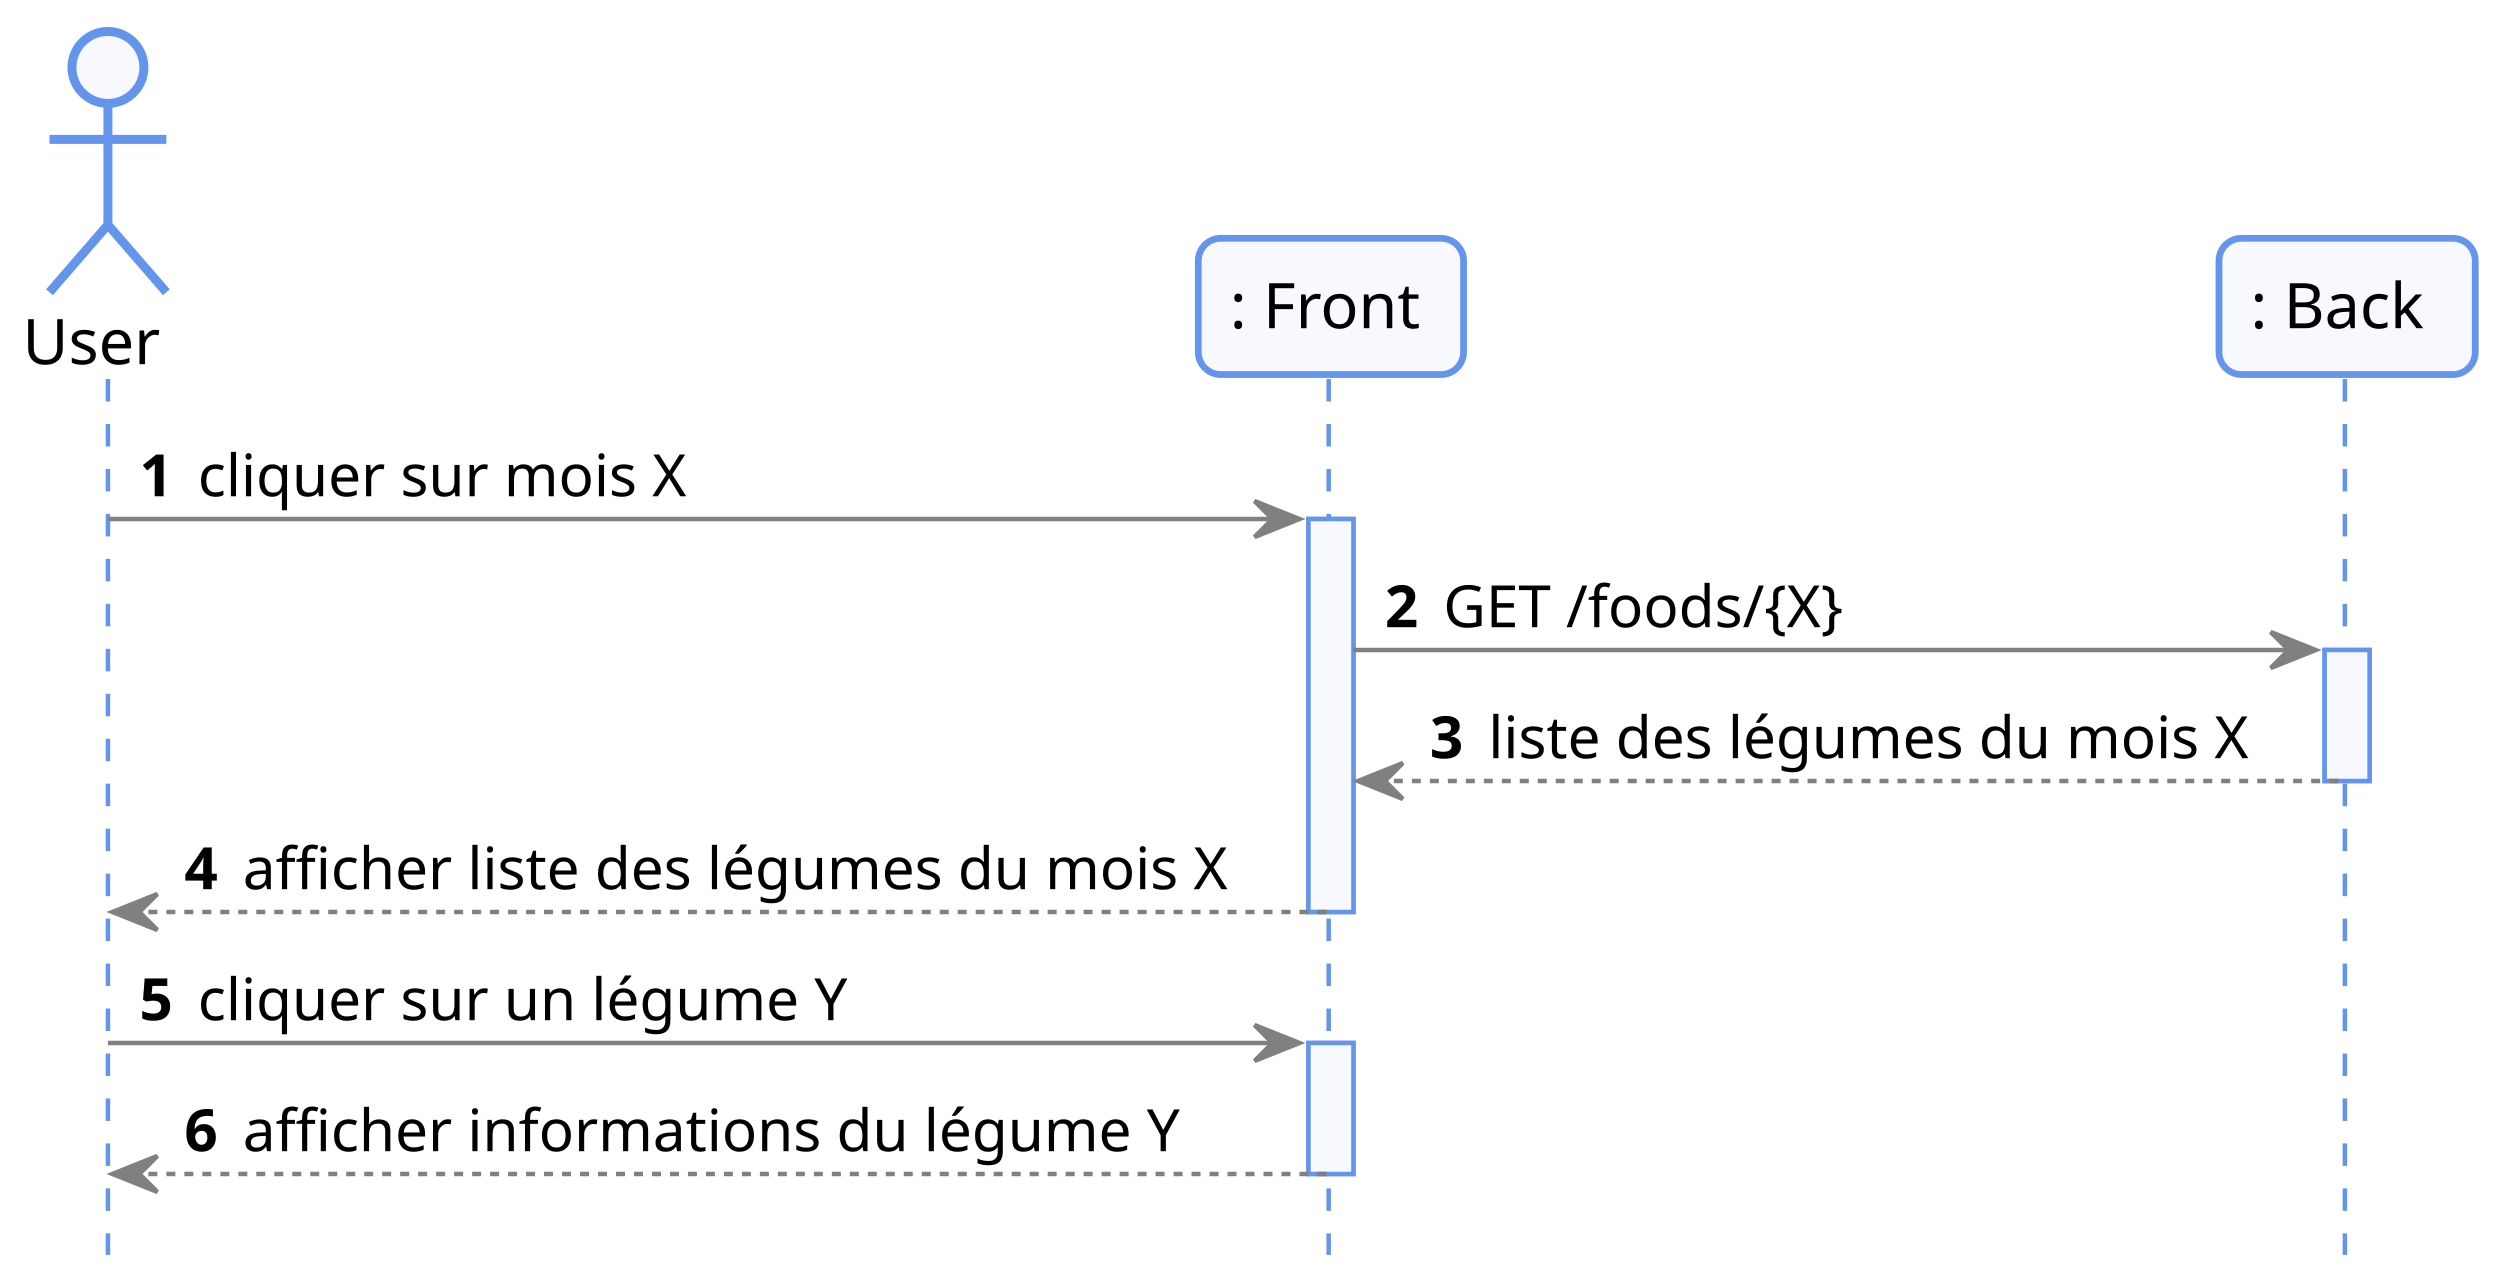
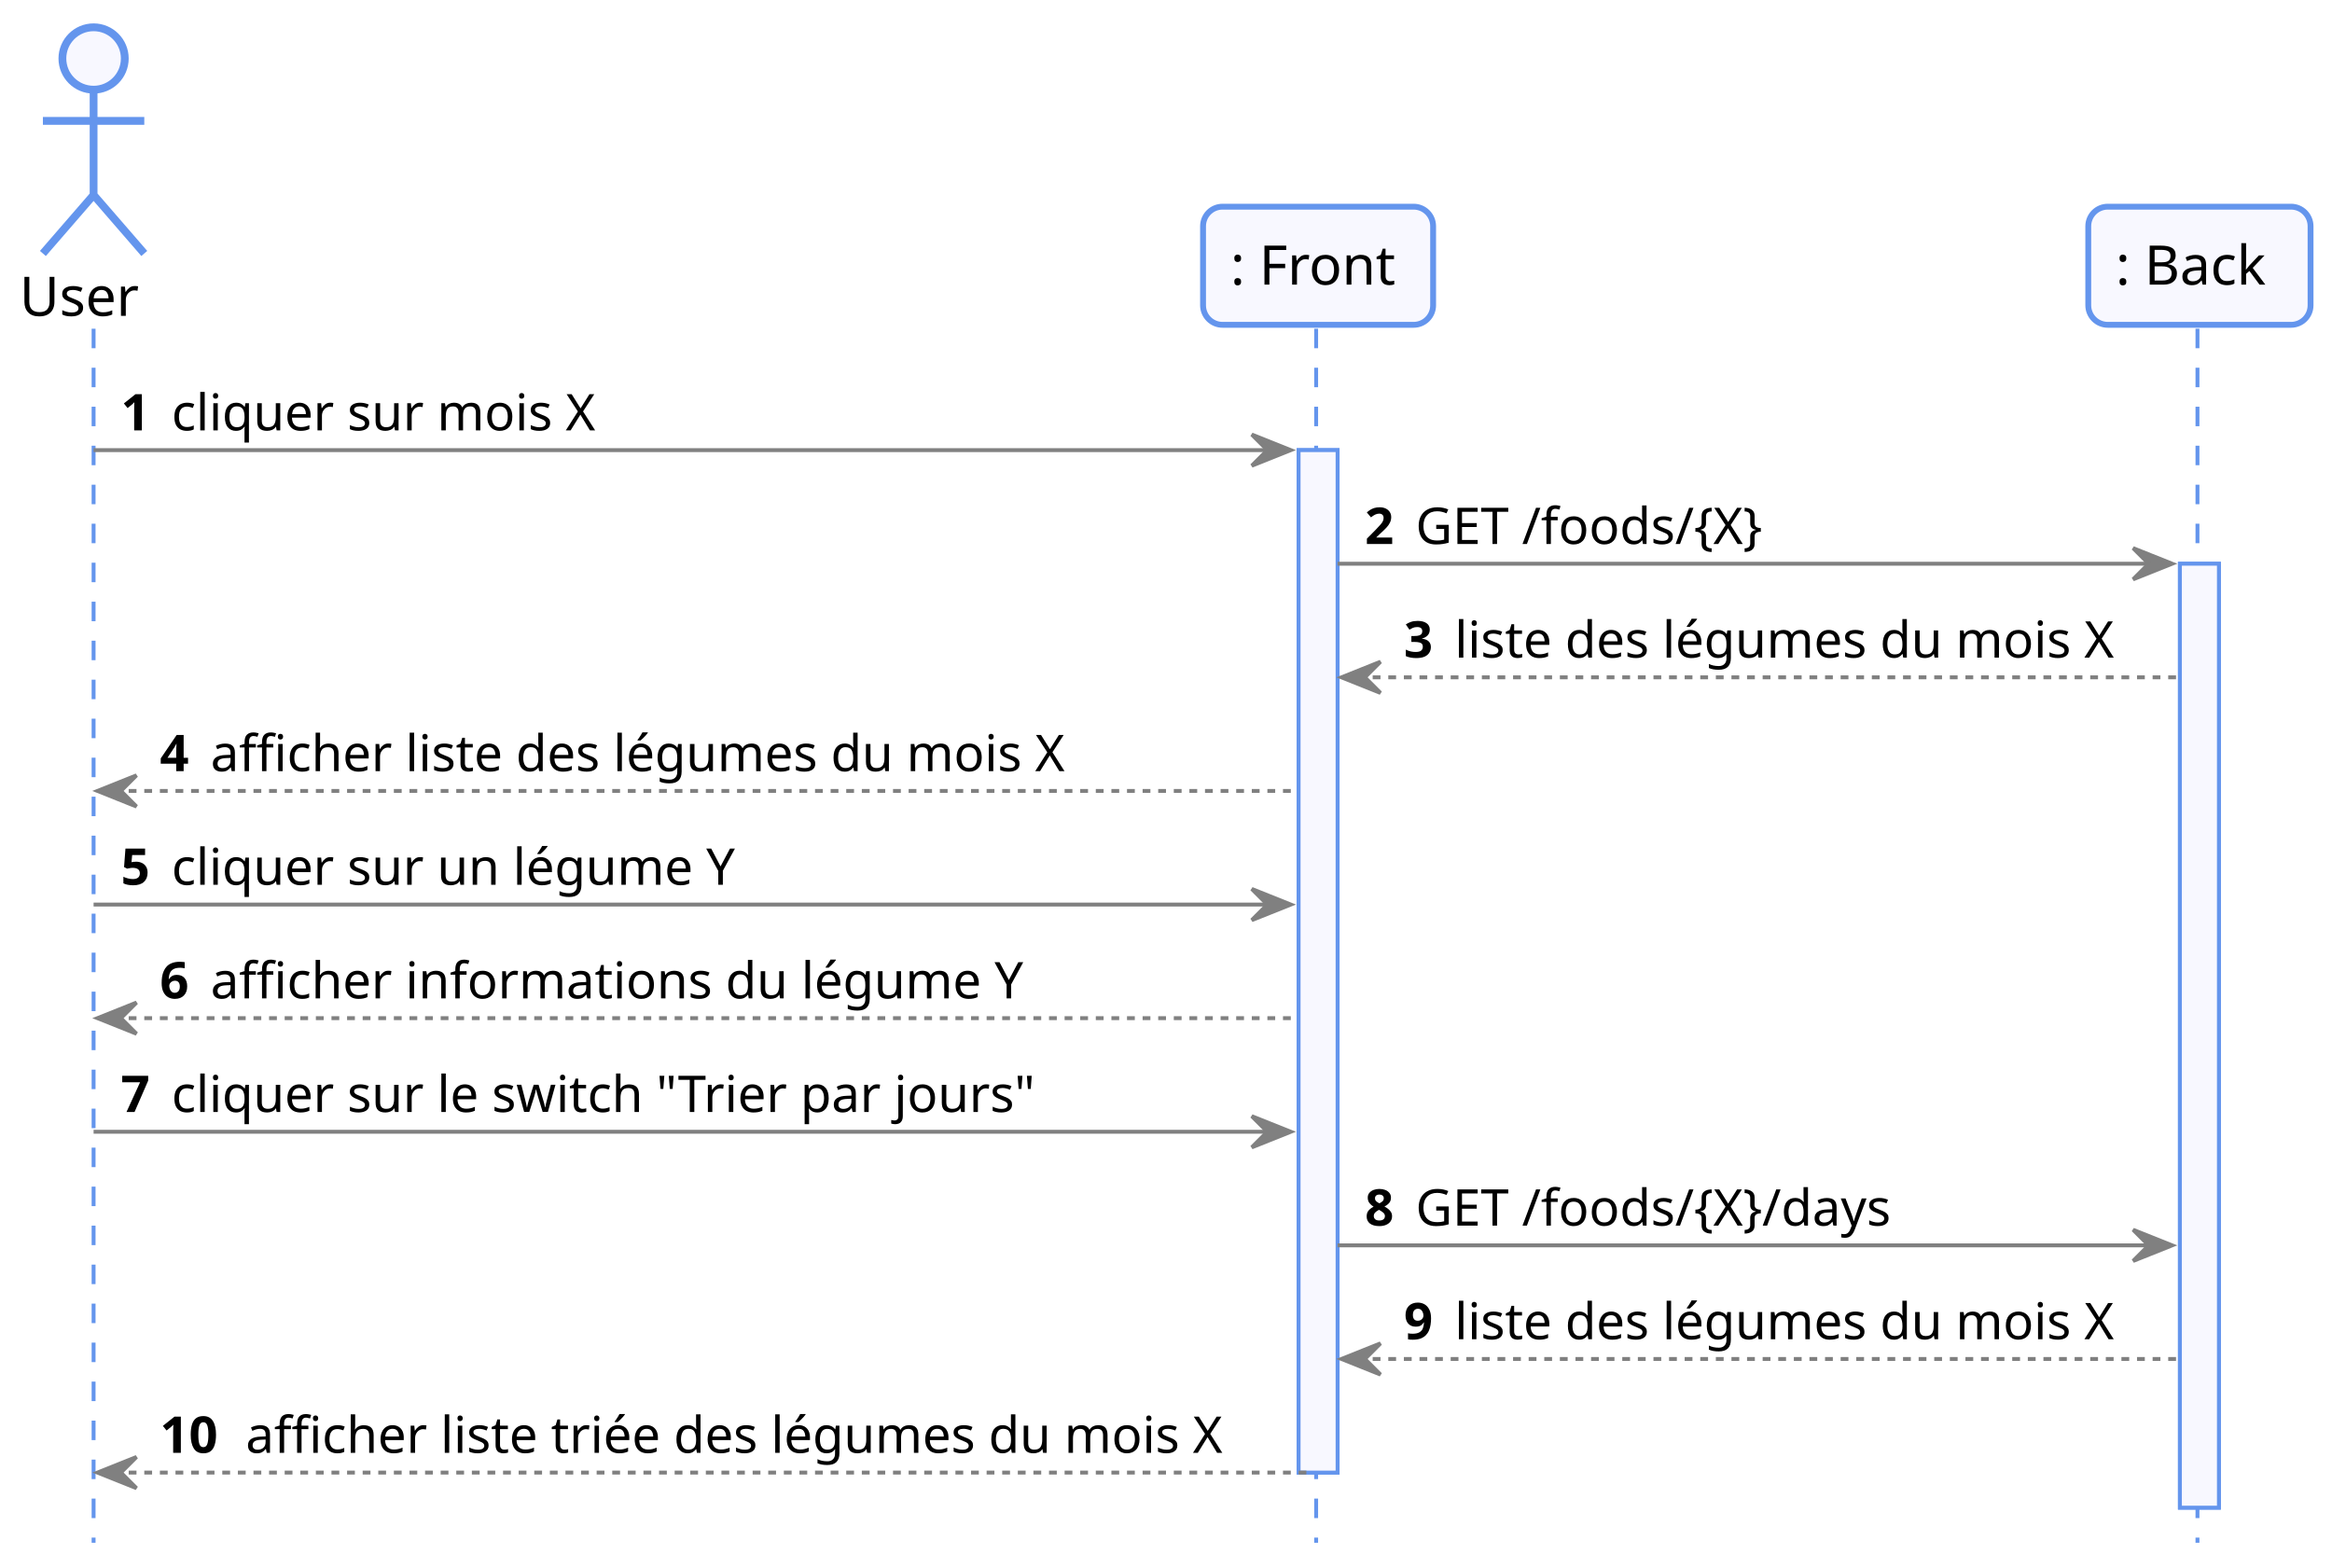
- <svg xmlns="http://www.w3.org/2000/svg" contentScriptType="application/ecmascript" contentStyleType="text/css" height="286px" preserveAspectRatio="none" style="width:556px;height:286px;" version="1.1" viewBox="0 0 556 286" width="556px" zoomAndPan="magnify">
+ <svg xmlns="http://www.w3.org/2000/svg" contentScriptType="application/ecmascript" contentStyleType="text/css" height="402px" preserveAspectRatio="none" style="width:598px;height:402px;" version="1.1" viewBox="0 0 598 402" width="598px" zoomAndPan="magnify">
  <defs />
  <g>
-     <rect fill="#F8F8FF" height="87.398" style="stroke:#6495ED;stroke-width:1.0;" width="10" x="291" y="115.43" />
-     <rect fill="#F8F8FF" height="29.133" style="stroke:#6495ED;stroke-width:1.0;" width="10" x="291" y="231.961" />
-     <rect fill="#F8F8FF" height="29.133" style="stroke:#6495ED;stroke-width:1.0;" width="10" x="517" y="144.562" />
-     <line style="stroke:#6495ED;stroke-width:1.0;stroke-dasharray:5.0,5.0;" x1="24" x2="24" y1="84.297" y2="279.094" />
-     <line style="stroke:#6495ED;stroke-width:1.0;stroke-dasharray:5.0,5.0;" x1="295.5" x2="295.5" y1="84.297" y2="279.094" />
-     <line style="stroke:#6495ED;stroke-width:1.0;stroke-dasharray:5.0,5.0;" x1="521.5" x2="521.5" y1="84.297" y2="279.094" />
+     <rect fill="#F8F8FF" height="262.195" style="stroke:#6495ED;stroke-width:1.0;" width="10" x="333" y="115.43" />
+     <rect fill="#F8F8FF" height="242.062" style="stroke:#6495ED;stroke-width:1.0;" width="10" x="559" y="144.562" />
+     <line style="stroke:#6495ED;stroke-width:1.0;stroke-dasharray:5.0,5.0;" x1="24" x2="24" y1="84.297" y2="395.625" />
+     <line style="stroke:#6495ED;stroke-width:1.0;stroke-dasharray:5.0,5.0;" x1="337.5" x2="337.5" y1="84.297" y2="395.625" />
+     <line style="stroke:#6495ED;stroke-width:1.0;stroke-dasharray:5.0,5.0;" x1="563.5" x2="563.5" y1="84.297" y2="395.625" />
    <text fill="#000000" font-family="sans-serif" font-size="14" lengthAdjust="spacingAndGlyphs" textLength="32" x="5" y="80.995">User</text>
    <ellipse cx="24" cy="15" fill="#F8F8FF" rx="8" ry="8" style="stroke:#6495ED;stroke-width:2.0;" />
    <path d="M24,23 L24,50 M11,31 L37,31 M24,50 L11,65 M24,50 L37,65 " fill="none" style="stroke:#6495ED;stroke-width:2.0;" />
-     <rect fill="#F8F8FF" height="30.297" rx="5" ry="5" style="stroke:#6495ED;stroke-width:1.5;" width="59" x="266.5" y="53" />
-     <text fill="#000000" font-family="sans-serif" font-size="14" lengthAdjust="spacingAndGlyphs" textLength="45" x="273.5" y="72.995">: Front</text>
-     <rect fill="#F8F8FF" height="30.297" rx="5" ry="5" style="stroke:#6495ED;stroke-width:1.5;" width="57" x="493.5" y="53" />
-     <text fill="#000000" font-family="sans-serif" font-size="14" lengthAdjust="spacingAndGlyphs" textLength="43" x="500.5" y="72.995">: Back</text>
-     <rect fill="#F8F8FF" height="87.398" style="stroke:#6495ED;stroke-width:1.0;" width="10" x="291" y="115.43" />
-     <rect fill="#F8F8FF" height="29.133" style="stroke:#6495ED;stroke-width:1.0;" width="10" x="291" y="231.961" />
-     <rect fill="#F8F8FF" height="29.133" style="stroke:#6495ED;stroke-width:1.0;" width="10" x="517" y="144.562" />
-     <polygon fill="#808080" points="279,111.43,289,115.43,279,119.43,283,115.43" style="stroke:#808080;stroke-width:1.0;" />
-     <line style="stroke:#808080;stroke-width:1.0;" x1="24" x2="285" y1="115.43" y2="115.43" />
+     <rect fill="#F8F8FF" height="30.297" rx="5" ry="5" style="stroke:#6495ED;stroke-width:1.5;" width="59" x="308.5" y="53" />
+     <text fill="#000000" font-family="sans-serif" font-size="14" lengthAdjust="spacingAndGlyphs" textLength="45" x="315.5" y="72.995">: Front</text>
+     <rect fill="#F8F8FF" height="30.297" rx="5" ry="5" style="stroke:#6495ED;stroke-width:1.5;" width="57" x="535.5" y="53" />
+     <text fill="#000000" font-family="sans-serif" font-size="14" lengthAdjust="spacingAndGlyphs" textLength="43" x="542.5" y="72.995">: Back</text>
+     <rect fill="#F8F8FF" height="262.195" style="stroke:#6495ED;stroke-width:1.0;" width="10" x="333" y="115.43" />
+     <rect fill="#F8F8FF" height="242.062" style="stroke:#6495ED;stroke-width:1.0;" width="10" x="559" y="144.562" />
+     <polygon fill="#808080" points="321,111.43,331,115.43,321,119.43,325,115.43" style="stroke:#808080;stroke-width:1.0;" />
+     <line style="stroke:#808080;stroke-width:1.0;" x1="24" x2="327" y1="115.43" y2="115.43" />
    <text fill="#000000" font-family="sans-serif" font-size="13" font-weight="bold" lengthAdjust="spacingAndGlyphs" textLength="9" x="31" y="110.364">1</text>
    <text fill="#000000" font-family="sans-serif" font-size="13" lengthAdjust="spacingAndGlyphs" textLength="113" x="44" y="110.364">cliquer sur mois X</text>
-     <polygon fill="#808080" points="505,140.562,515,144.562,505,148.562,509,144.562" style="stroke:#808080;stroke-width:1.0;" />
-     <line style="stroke:#808080;stroke-width:1.0;" x1="301" x2="511" y1="144.562" y2="144.562" />
-     <text fill="#000000" font-family="sans-serif" font-size="13" font-weight="bold" lengthAdjust="spacingAndGlyphs" textLength="9" x="308" y="139.497">2</text>
-     <text fill="#000000" font-family="sans-serif" font-size="13" lengthAdjust="spacingAndGlyphs" textLength="96" x="321" y="139.497">GET /foods/{X}</text>
-     <polygon fill="#808080" points="312,169.695,302,173.695,312,177.695,308,173.695" style="stroke:#808080;stroke-width:1.0;" />
-     <line style="stroke:#808080;stroke-width:1.0;stroke-dasharray:2.0,2.0;" x1="306" x2="521" y1="173.695" y2="173.695" />
-     <text fill="#000000" font-family="sans-serif" font-size="13" font-weight="bold" lengthAdjust="spacingAndGlyphs" textLength="9" x="318" y="168.629">3</text>
-     <text fill="#000000" font-family="sans-serif" font-size="13" lengthAdjust="spacingAndGlyphs" textLength="179" x="331" y="168.629">liste des légumes du mois X</text>
+     <polygon fill="#808080" points="547,140.562,557,144.562,547,148.562,551,144.562" style="stroke:#808080;stroke-width:1.0;" />
+     <line style="stroke:#808080;stroke-width:1.0;" x1="343" x2="553" y1="144.562" y2="144.562" />
+     <text fill="#000000" font-family="sans-serif" font-size="13" font-weight="bold" lengthAdjust="spacingAndGlyphs" textLength="9" x="350" y="139.497">2</text>
+     <text fill="#000000" font-family="sans-serif" font-size="13" lengthAdjust="spacingAndGlyphs" textLength="96" x="363" y="139.497">GET /foods/{X}</text>
+     <polygon fill="#808080" points="354,169.695,344,173.695,354,177.695,350,173.695" style="stroke:#808080;stroke-width:1.0;" />
+     <line style="stroke:#808080;stroke-width:1.0;stroke-dasharray:2.0,2.0;" x1="348" x2="558" y1="173.695" y2="173.695" />
+     <text fill="#000000" font-family="sans-serif" font-size="13" font-weight="bold" lengthAdjust="spacingAndGlyphs" textLength="9" x="360" y="168.629">3</text>
+     <text fill="#000000" font-family="sans-serif" font-size="13" lengthAdjust="spacingAndGlyphs" textLength="179" x="373" y="168.629">liste des légumes du mois X</text>
    <polygon fill="#808080" points="35,198.828,25,202.828,35,206.828,31,202.828" style="stroke:#808080;stroke-width:1.0;" />
-     <line style="stroke:#808080;stroke-width:1.0;stroke-dasharray:2.0,2.0;" x1="29" x2="295" y1="202.828" y2="202.828" />
+     <line style="stroke:#808080;stroke-width:1.0;stroke-dasharray:2.0,2.0;" x1="29" x2="332" y1="202.828" y2="202.828" />
    <text fill="#000000" font-family="sans-serif" font-size="13" font-weight="bold" lengthAdjust="spacingAndGlyphs" textLength="9" x="41" y="197.762">4</text>
    <text fill="#000000" font-family="sans-serif" font-size="13" lengthAdjust="spacingAndGlyphs" textLength="230" x="54" y="197.762">afficher liste des légumes du mois X</text>
-     <polygon fill="#808080" points="279,227.961,289,231.961,279,235.961,283,231.961" style="stroke:#808080;stroke-width:1.0;" />
-     <line style="stroke:#808080;stroke-width:1.0;" x1="24" x2="285" y1="231.961" y2="231.961" />
+     <polygon fill="#808080" points="321,227.961,331,231.961,321,235.961,325,231.961" style="stroke:#808080;stroke-width:1.0;" />
+     <line style="stroke:#808080;stroke-width:1.0;" x1="24" x2="327" y1="231.961" y2="231.961" />
    <text fill="#000000" font-family="sans-serif" font-size="13" font-weight="bold" lengthAdjust="spacingAndGlyphs" textLength="9" x="31" y="226.895">5</text>
    <text fill="#000000" font-family="sans-serif" font-size="13" lengthAdjust="spacingAndGlyphs" textLength="149" x="44" y="226.895">cliquer sur un légume Y</text>
    <polygon fill="#808080" points="35,257.094,25,261.094,35,265.094,31,261.094" style="stroke:#808080;stroke-width:1.0;" />
-     <line style="stroke:#808080;stroke-width:1.0;stroke-dasharray:2.0,2.0;" x1="29" x2="295" y1="261.094" y2="261.094" />
+     <line style="stroke:#808080;stroke-width:1.0;stroke-dasharray:2.0,2.0;" x1="29" x2="332" y1="261.094" y2="261.094" />
    <text fill="#000000" font-family="sans-serif" font-size="13" font-weight="bold" lengthAdjust="spacingAndGlyphs" textLength="9" x="41" y="256.028">6</text>
    <text fill="#000000" font-family="sans-serif" font-size="13" lengthAdjust="spacingAndGlyphs" textLength="214" x="54" y="256.028">afficher informations du légume Y</text>
+     <polygon fill="#808080" points="321,286.227,331,290.227,321,294.227,325,290.227" style="stroke:#808080;stroke-width:1.0;" />
+     <line style="stroke:#808080;stroke-width:1.0;" x1="24" x2="327" y1="290.227" y2="290.227" />
+     <text fill="#000000" font-family="sans-serif" font-size="13" font-weight="bold" lengthAdjust="spacingAndGlyphs" textLength="9" x="31" y="285.161">7</text>
+     <text fill="#000000" font-family="sans-serif" font-size="13" lengthAdjust="spacingAndGlyphs" textLength="226" x="44" y="285.161">cliquer sur le switch "Trier par jours"</text>
+     <polygon fill="#808080" points="547,315.359,557,319.359,547,323.359,551,319.359" style="stroke:#808080;stroke-width:1.0;" />
+     <line style="stroke:#808080;stroke-width:1.0;" x1="343" x2="553" y1="319.359" y2="319.359" />
+     <text fill="#000000" font-family="sans-serif" font-size="13" font-weight="bold" lengthAdjust="spacingAndGlyphs" textLength="9" x="350" y="314.293">8</text>
+     <text fill="#000000" font-family="sans-serif" font-size="13" lengthAdjust="spacingAndGlyphs" textLength="130" x="363" y="314.293">GET /foods/{X}/days</text>
+     <polygon fill="#808080" points="354,344.492,344,348.492,354,352.492,350,348.492" style="stroke:#808080;stroke-width:1.0;" />
+     <line style="stroke:#808080;stroke-width:1.0;stroke-dasharray:2.0,2.0;" x1="348" x2="558" y1="348.492" y2="348.492" />
+     <text fill="#000000" font-family="sans-serif" font-size="13" font-weight="bold" lengthAdjust="spacingAndGlyphs" textLength="9" x="360" y="343.426">9</text>
+     <text fill="#000000" font-family="sans-serif" font-size="13" lengthAdjust="spacingAndGlyphs" textLength="179" x="373" y="343.426">liste des légumes du mois X</text>
+     <polygon fill="#808080" points="35,373.625,25,377.625,35,381.625,31,377.625" style="stroke:#808080;stroke-width:1.0;" />
+     <line style="stroke:#808080;stroke-width:1.0;stroke-dasharray:2.0,2.0;" x1="29" x2="337" y1="377.625" y2="377.625" />
+     <text fill="#000000" font-family="sans-serif" font-size="13" font-weight="bold" lengthAdjust="spacingAndGlyphs" textLength="18" x="41" y="372.559">10</text>
+     <text fill="#000000" font-family="sans-serif" font-size="13" lengthAdjust="spacingAndGlyphs" textLength="263" x="63" y="372.559">afficher liste triée des légumes du mois X</text>
  </g>
</svg>
